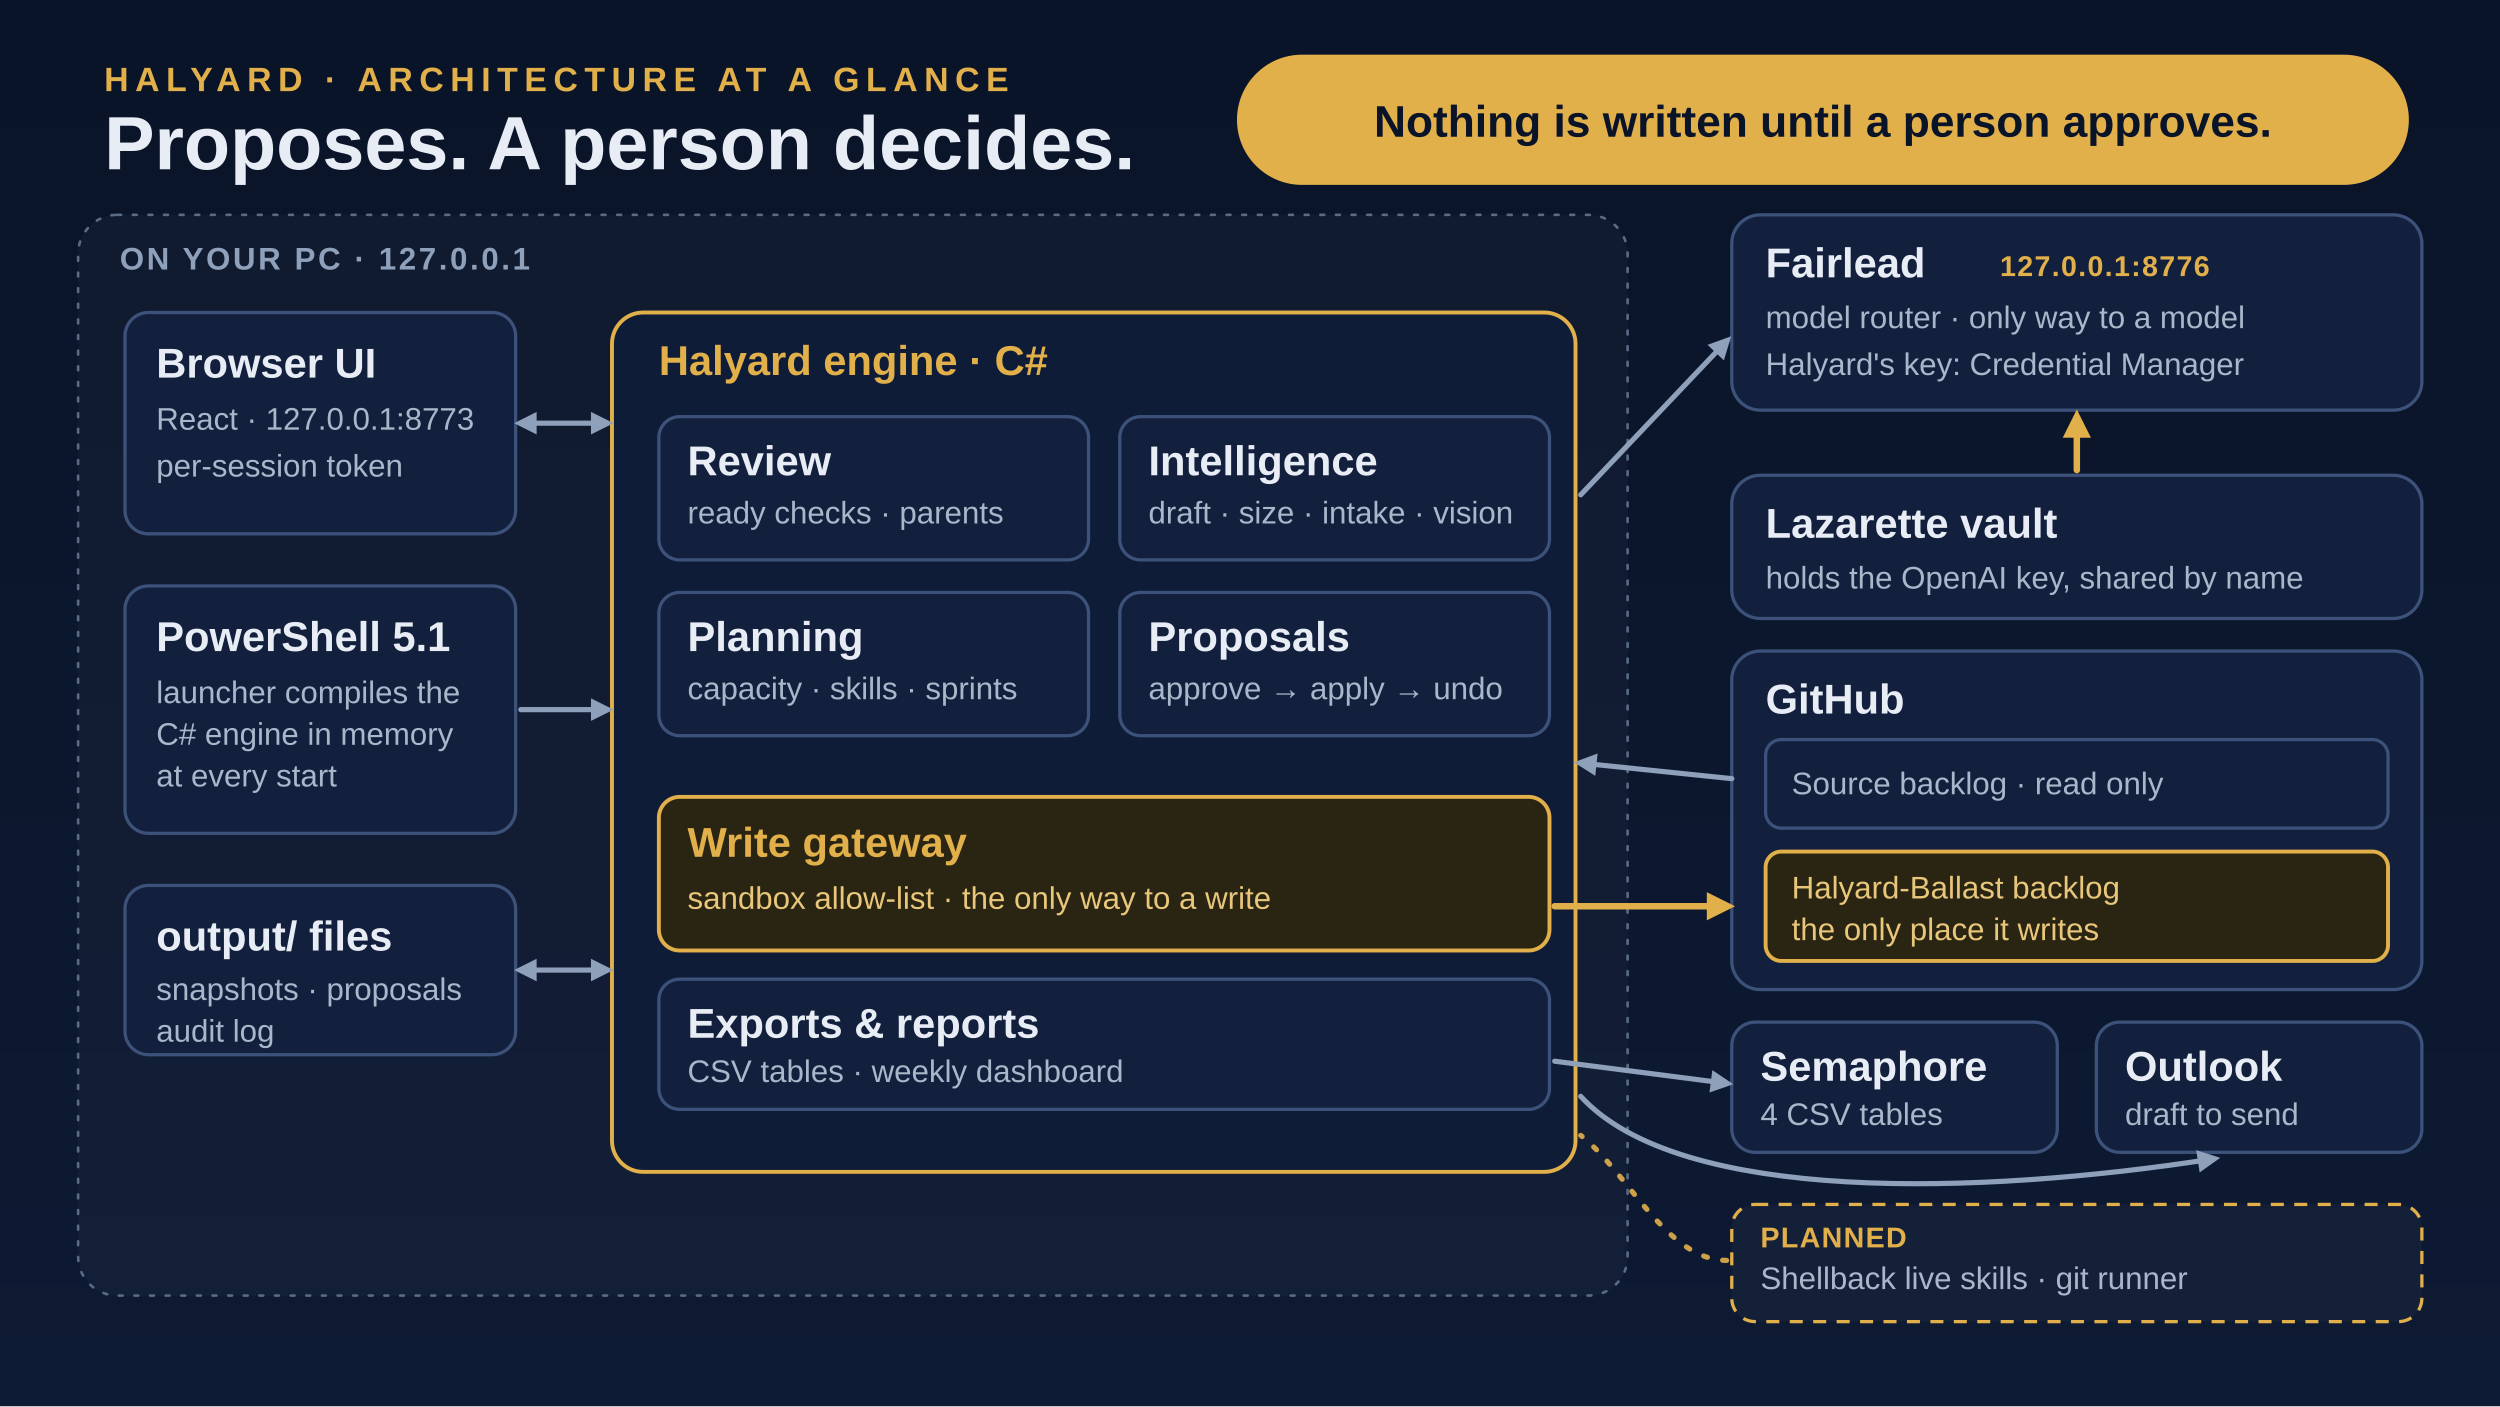
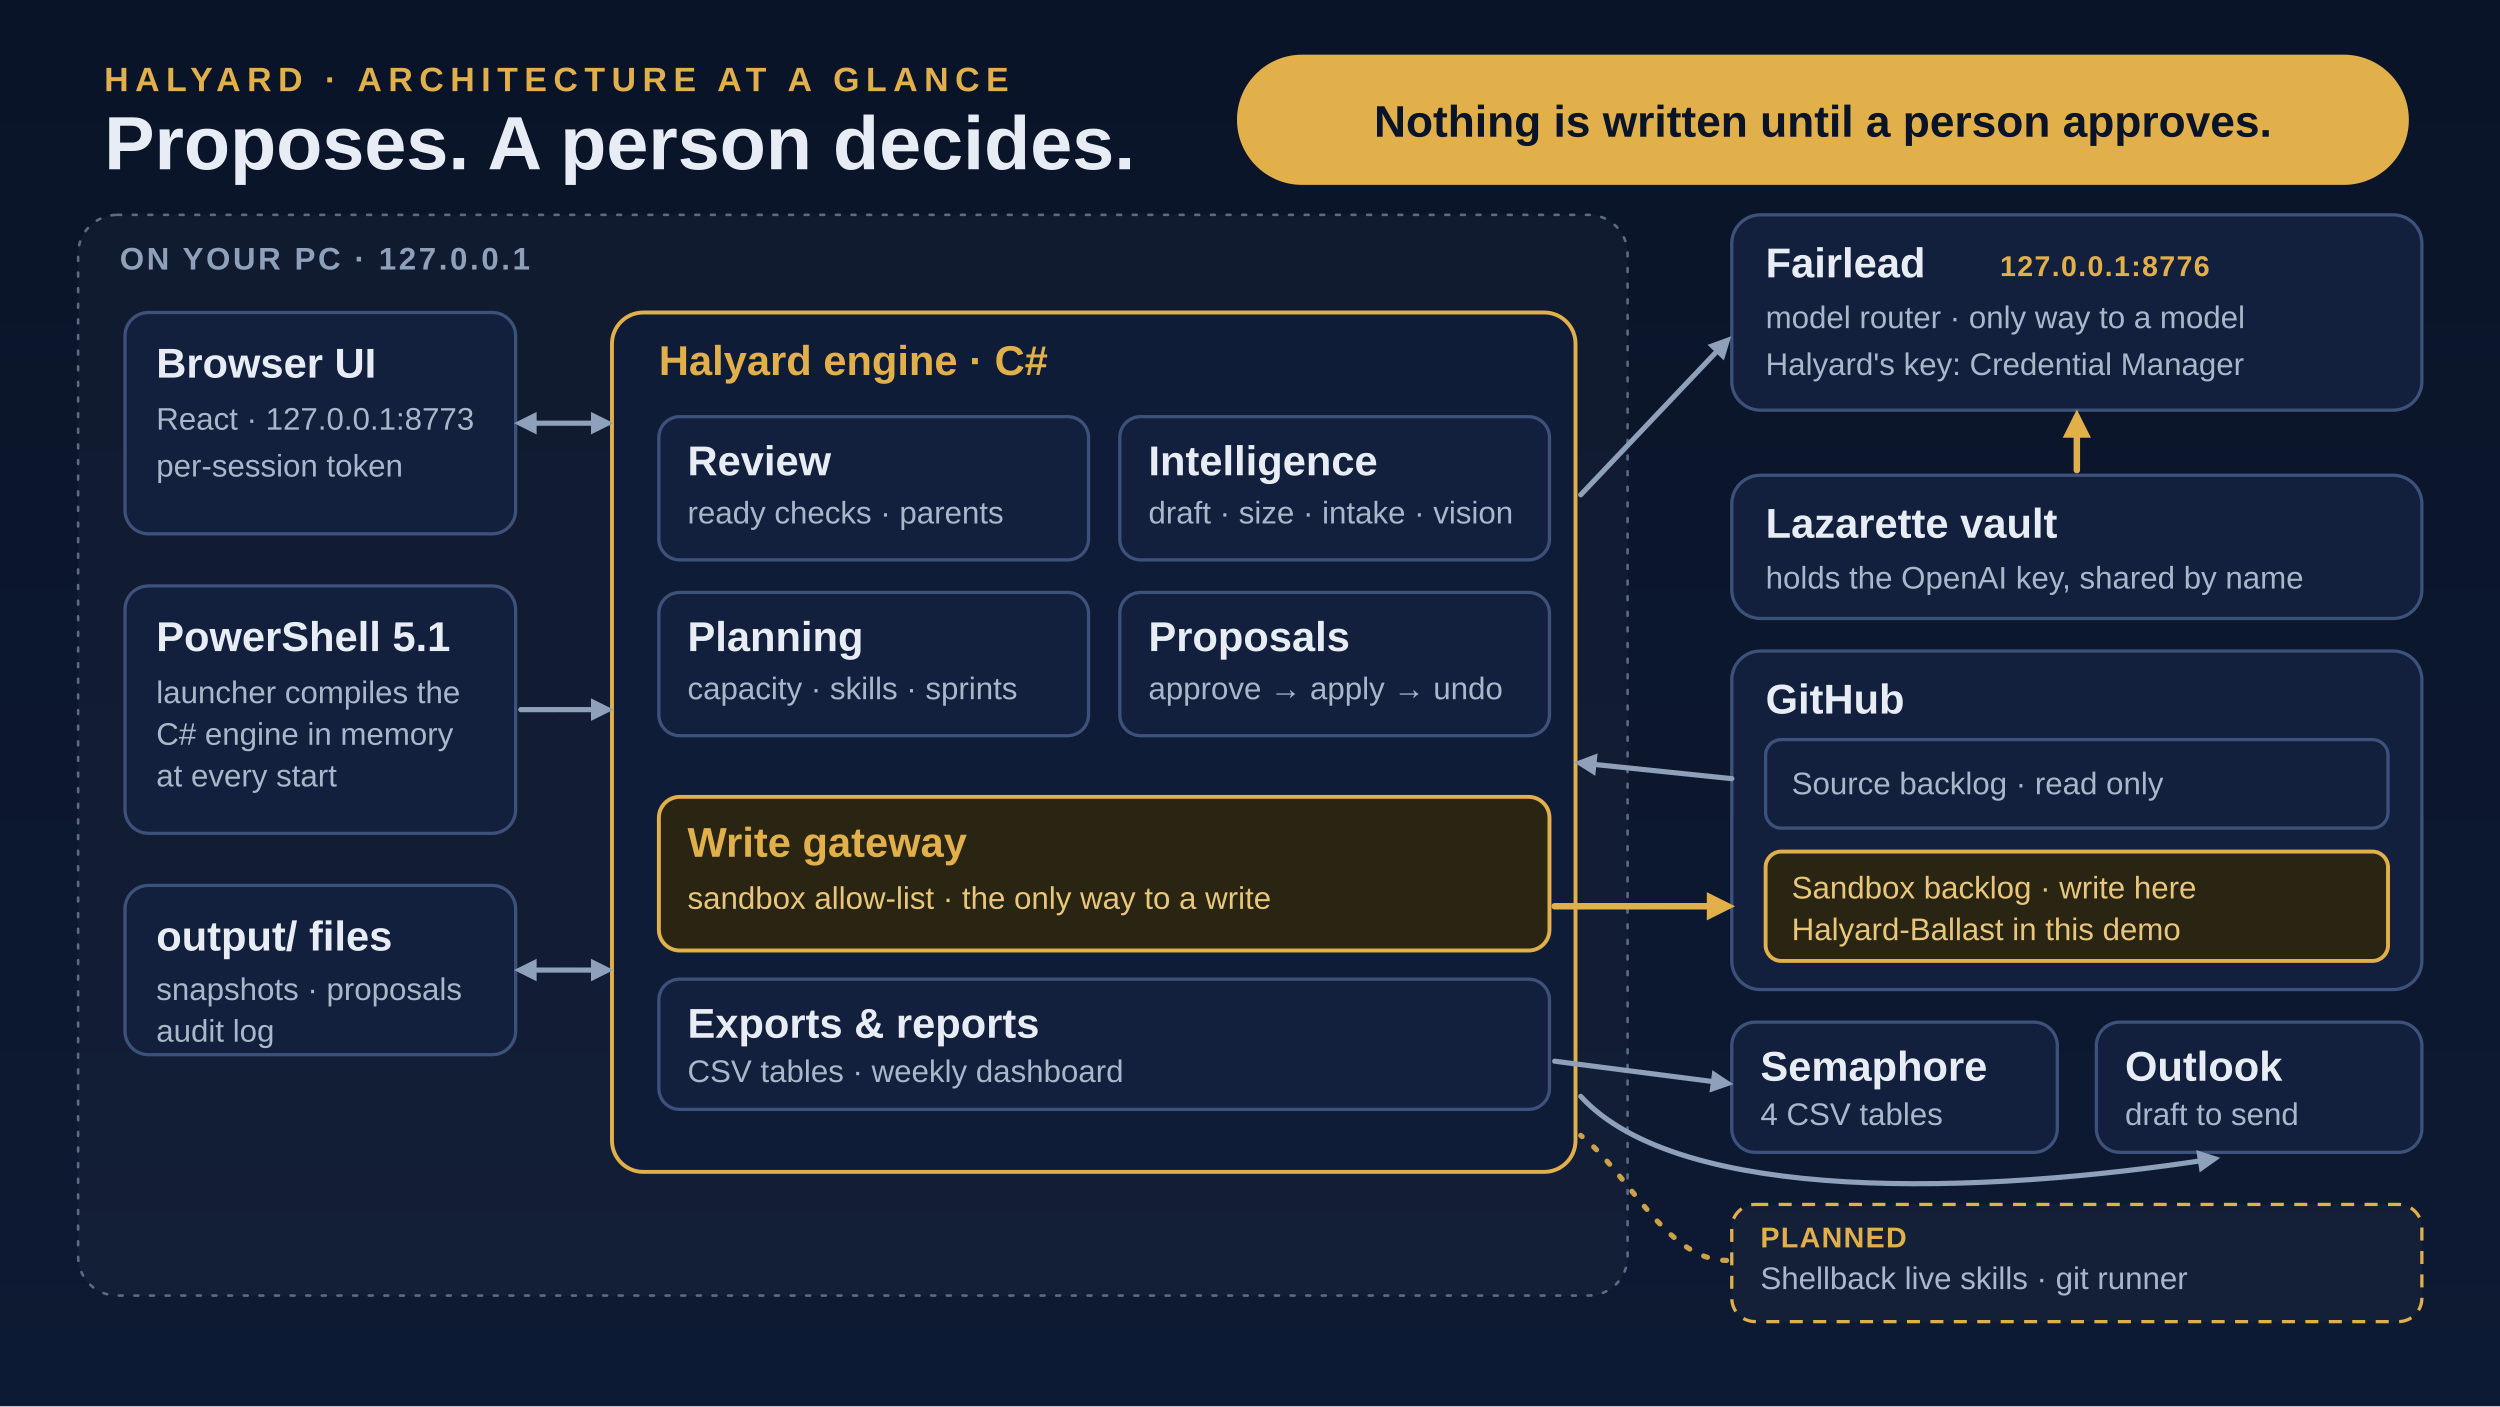
<svg xmlns="http://www.w3.org/2000/svg" id="arch" viewBox="0 0 1920 1080" width="1920" height="1080" font-family="'Segoe UI','Helvetica Neue',Arial,sans-serif" class="static">
  <style>
  .bg{fill:url(#g)}
  .kick{fill:#E2B04A;font-size:26px;font-weight:600;letter-spacing:5px}
  .head{fill:#E8EDF5;font-size:58px;font-weight:700}
  .frame{fill:rgba(255,255,255,0.025);stroke:#5b6b86;stroke-width:2;stroke-dasharray:3 9;stroke-linecap:round}
  .ftag{fill:#8FA0BB;font-size:24px;letter-spacing:2px;font-weight:600}
  .box{fill:#12203d;stroke:#3d527a;stroke-width:2.5}
  .eng{fill:#0f1c38;stroke:#E2B04A;stroke-width:3}
  .gold{fill:#2a2412;stroke:#E2B04A;stroke-width:3}
  .plan{fill:rgba(255,255,255,0.03);stroke:#E2B04A;stroke-width:2.5;stroke-dasharray:10 8}
  .t{fill:#E8EDF5;font-size:32px;font-weight:700}
  .tg{fill:#E2B04A;font-size:32px;font-weight:700}
  .s{fill:#AAB7CA;font-size:24px}
  .sg{fill:#E9C77A;font-size:24px}
  .tag{fill:#E2B04A;font-size:22px;font-weight:700;letter-spacing:1px}
  .ln{fill:none;stroke:#8FA0BB;stroke-width:4;stroke-linecap:round;stroke-linejoin:round}
  .lg{fill:none;stroke:#E2B04A;stroke-width:5;stroke-linecap:round;stroke-linejoin:round}
  .ld{fill:none;stroke:#E2B04A;stroke-width:4;stroke-linecap:round;stroke-dasharray:3 12;opacity:.9}
  .banner{fill:#E2B04A}
  .bt{fill:#0A1428;font-size:34px;font-weight:700}
  .st{opacity:0;transform:translateY(16px);transition:opacity .8s ease,transform .8s ease}
  .st.on{opacity:1;transform:none}
  .st .dash{stroke-dasharray:1;stroke-dashoffset:1;transition:stroke-dashoffset 1.1s ease .25s}
  .st.on .dash{stroke-dashoffset:0}
  .st.on.cur .box,.st.on.cur .eng,.st.on.cur .plan{stroke:#F3CB72;filter:drop-shadow(0 0 12px rgba(226,176,74,.55))}
  .st.on.cur .gold{filter:drop-shadow(0 0 16px rgba(226,176,74,.7))}
  @keyframes pulse{0%,100%{filter:drop-shadow(0 0 4px rgba(226,176,74,.3))}50%{filter:drop-shadow(0 0 22px rgba(226,176,74,.95))}}
  .pulse .gold{animation:pulse 1.8s ease-in-out infinite}
  .static .st{opacity:1;transform:none;transition:none}
  .static .st .dash{stroke-dashoffset:0;transition:none}
  .static .st.cur .box{filter:none}
</style>
  <defs>
    <linearGradient id="g" x1="0" y1="0" x2="0" y2="1">
      <stop offset="0" stop-color="#0A1428" />
      <stop offset="1" stop-color="#0d1a33" />
    </linearGradient>
    <marker id="ah" viewBox="0 0 12 12" refX="8" refY="6" markerWidth="5.2" markerHeight="5.2" orient="auto-start-reverse">
      <path d="M1 1 L11 6 L1 11 z" fill="#8FA0BB" />
    </marker>
    <marker id="ag" viewBox="0 0 12 12" refX="8" refY="6" markerWidth="5.2" markerHeight="5.2" orient="auto-start-reverse">
      <path d="M1 1 L11 6 L1 11 z" fill="#E2B04A" />
    </marker>
  </defs>
  <rect class="bg" width="1920" height="1080" />
  <text class="kick" x="80" y="70">HALYARD · ARCHITECTURE AT A GLANCE</text>
  <text class="head" x="80" y="130">Proposes. A person decides.</text>
  <g class="st on" data-s="1">
    <rect class="frame" x="60" y="165" width="1190" height="830" rx="30" />
    <text class="ftag" x="92" y="207">ON YOUR PC · 127.0.0.1</text>
    <rect class="box" x="96" y="240" width="300" height="170" rx="18" />
    <text class="t" x="120" y="290">Browser UI</text>
    <text class="s" x="120" y="330">React · 127.0.0.1:8773</text>
    <text class="s" x="120" y="366">per-session token</text>
    <rect class="box" x="96" y="450" width="300" height="190" rx="18" />
    <text class="t" x="120" y="500">PowerShell 5.1</text>
    <text class="s" x="120" y="540">launcher compiles the</text>
    <text class="s" x="120" y="572">C# engine in memory</text>
    <text class="s" x="120" y="604">at every start</text>
    <rect class="box" x="96" y="680" width="300" height="130" rx="18" />
    <text class="t" x="120" y="730">output/ files</text>
    <text class="s" x="120" y="768">snapshots · proposals</text>
    <text class="s" x="120" y="800">audit log</text>
    <rect class="eng" x="470" y="240" width="740" height="660" rx="24" />
    <text class="tg" x="506" y="288">Halyard engine · C#</text>
    <path class="ln dash" pathLength="1" d="M400 325 H466" marker-start="url(#ah)" marker-end="url(#ah)" />
    <path class="ln dash" pathLength="1" d="M400 545 H466" marker-end="url(#ah)" />
    <path class="ln dash" pathLength="1" d="M400 745 H466" marker-start="url(#ah)" marker-end="url(#ah)" />
  </g>
  <g class="st on" data-s="2">
    <rect class="box" x="506" y="320" width="330" height="110" rx="16" />
    <text class="t" x="528" y="365">Review</text>
    <text class="s" x="528" y="402">ready checks · parents</text>
    <rect class="box" x="860" y="320" width="330" height="110" rx="16" />
    <text class="t" x="882" y="365">Intelligence</text>
    <text class="s" x="882" y="402">draft · size · intake · vision</text>
    <rect class="box" x="506" y="455" width="330" height="110" rx="16" />
    <text class="t" x="528" y="500">Planning</text>
    <text class="s" x="528" y="537">capacity · skills · sprints</text>
    <rect class="box" x="860" y="455" width="330" height="110" rx="16" />
    <text class="t" x="882" y="500">Proposals</text>
    <text class="s" x="882" y="537">approve → apply → undo</text>
  </g>
  <g class="st on" data-s="3">
    <rect class="gold" x="506" y="612" width="684" height="118" rx="16" />
    <text class="tg" x="528" y="658">Write gateway</text>
    <text class="sg" x="528" y="698">sandbox allow-list · the only way to a write</text>
    <rect class="box" x="1330" y="500" width="530" height="260" rx="22" />
    <text class="t" x="1356" y="548">GitHub</text>
    <rect class="box" x="1356" y="568" width="478" height="68" rx="12" />
    <text class="s" x="1376" y="610">Source backlog · read only</text>
    <rect class="gold" x="1356" y="654" width="478" height="84" rx="12" />
-     <text class="sg" x="1376" y="690">Halyard-Ballast backlog</text>
-     <text class="sg" x="1376" y="722">the only place it writes</text>
+     <text class="sg" x="1376" y="690">Sandbox backlog · write here</text>
+     <text class="sg" x="1376" y="722">Halyard-Ballast in this demo</text>
    <path class="ln dash" pathLength="1" d="M1330 598 L1214 586" marker-end="url(#ah)" />
    <path class="lg dash" pathLength="1" d="M1194 696 H1326" marker-end="url(#ag)" />
  </g>
  <g class="st on" data-s="4">
    <rect class="box" x="1330" y="165" width="530" height="150" rx="22" />
    <text class="t" x="1356" y="213">Fairlead</text>
    <text class="tag" x="1536" y="212">127.0.0.1:8776</text>
    <text class="s" x="1356" y="252">model router · only way to a model</text>
    <text class="s" x="1356" y="288">Halyard's key: Credential Manager</text>
    <rect class="box" x="1330" y="365" width="530" height="110" rx="22" />
    <text class="t" x="1356" y="413">Lazarette vault</text>
    <text class="s" x="1356" y="452">holds the OpenAI key, shared by name</text>
    <path class="ln dash" pathLength="1" d="M1214 380 L1326 262" marker-end="url(#ah)" />
    <path class="lg dash" pathLength="1" d="M1595 361 V321" marker-end="url(#ag)" />
  </g>
  <g class="st on" data-s="5">
    <rect class="box" x="506" y="752" width="684" height="100" rx="16" />
    <text class="t" x="528" y="797">Exports &amp; reports</text>
    <text class="s" x="528" y="831">CSV tables · weekly dashboard</text>
    <rect class="box" x="1330" y="785" width="250" height="100" rx="18" />
    <text class="t" x="1352" y="830">Semaphore</text>
    <text class="s" x="1352" y="864">4 CSV tables</text>
    <rect class="box" x="1610" y="785" width="250" height="100" rx="18" />
    <text class="t" x="1632" y="830">Outlook</text>
    <text class="s" x="1632" y="864">draft to send</text>
    <path class="ln dash" pathLength="1" d="M1194 815 L1326 832" marker-end="url(#ah)" />
    <path class="ln dash" pathLength="1" d="M1214 842 C1290 925 1520 918 1700 890" marker-end="url(#ah)" />
  </g>
  <g class="st on" data-s="6">
    <rect class="plan" x="1330" y="925" width="530" height="90" rx="18" />
    <text class="tag" x="1352" y="958">PLANNED</text>
    <text class="s" x="1352" y="990">Shellback live skills · git runner</text>
    <path class="ld" d="M1326 968 C1280 968 1250 900 1214 872" />
  </g>
  <g class="st on" data-s="7">
    <rect class="banner" x="950" y="42" width="900" height="100" rx="50" />
    <text class="bt" x="1400" y="105" text-anchor="middle">Nothing is written until a person approves.</text>
  </g>
</svg>
